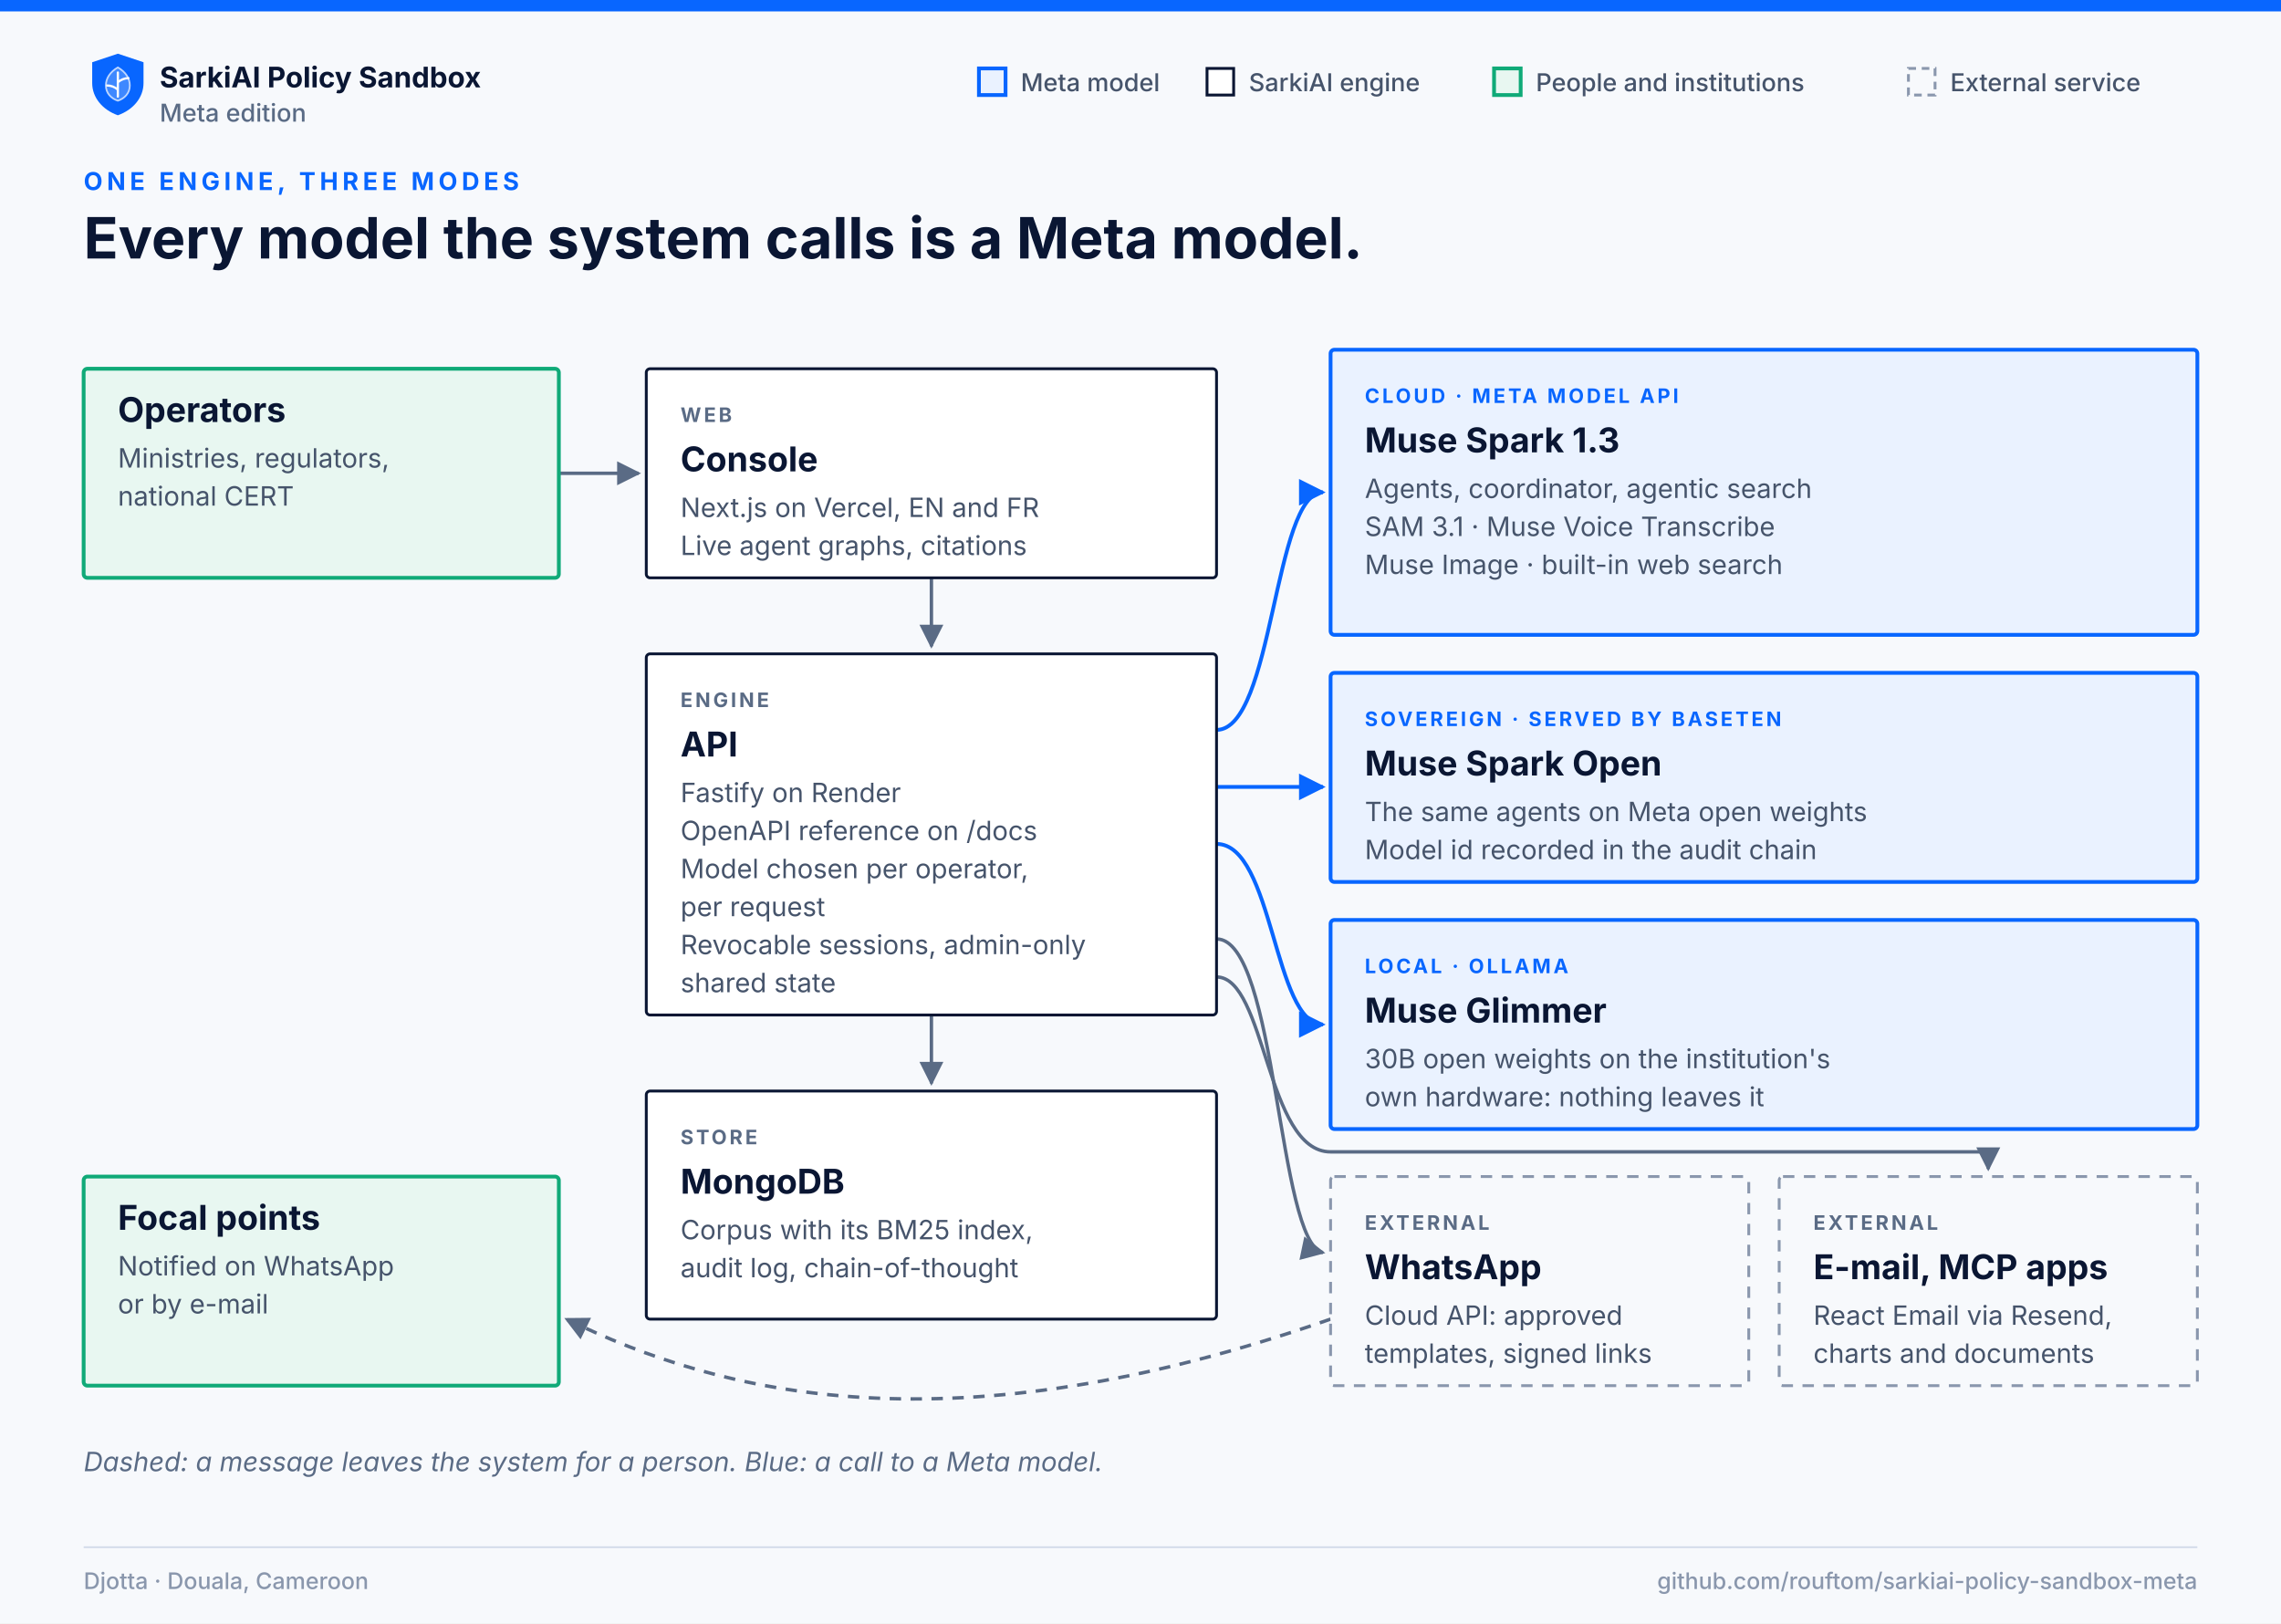
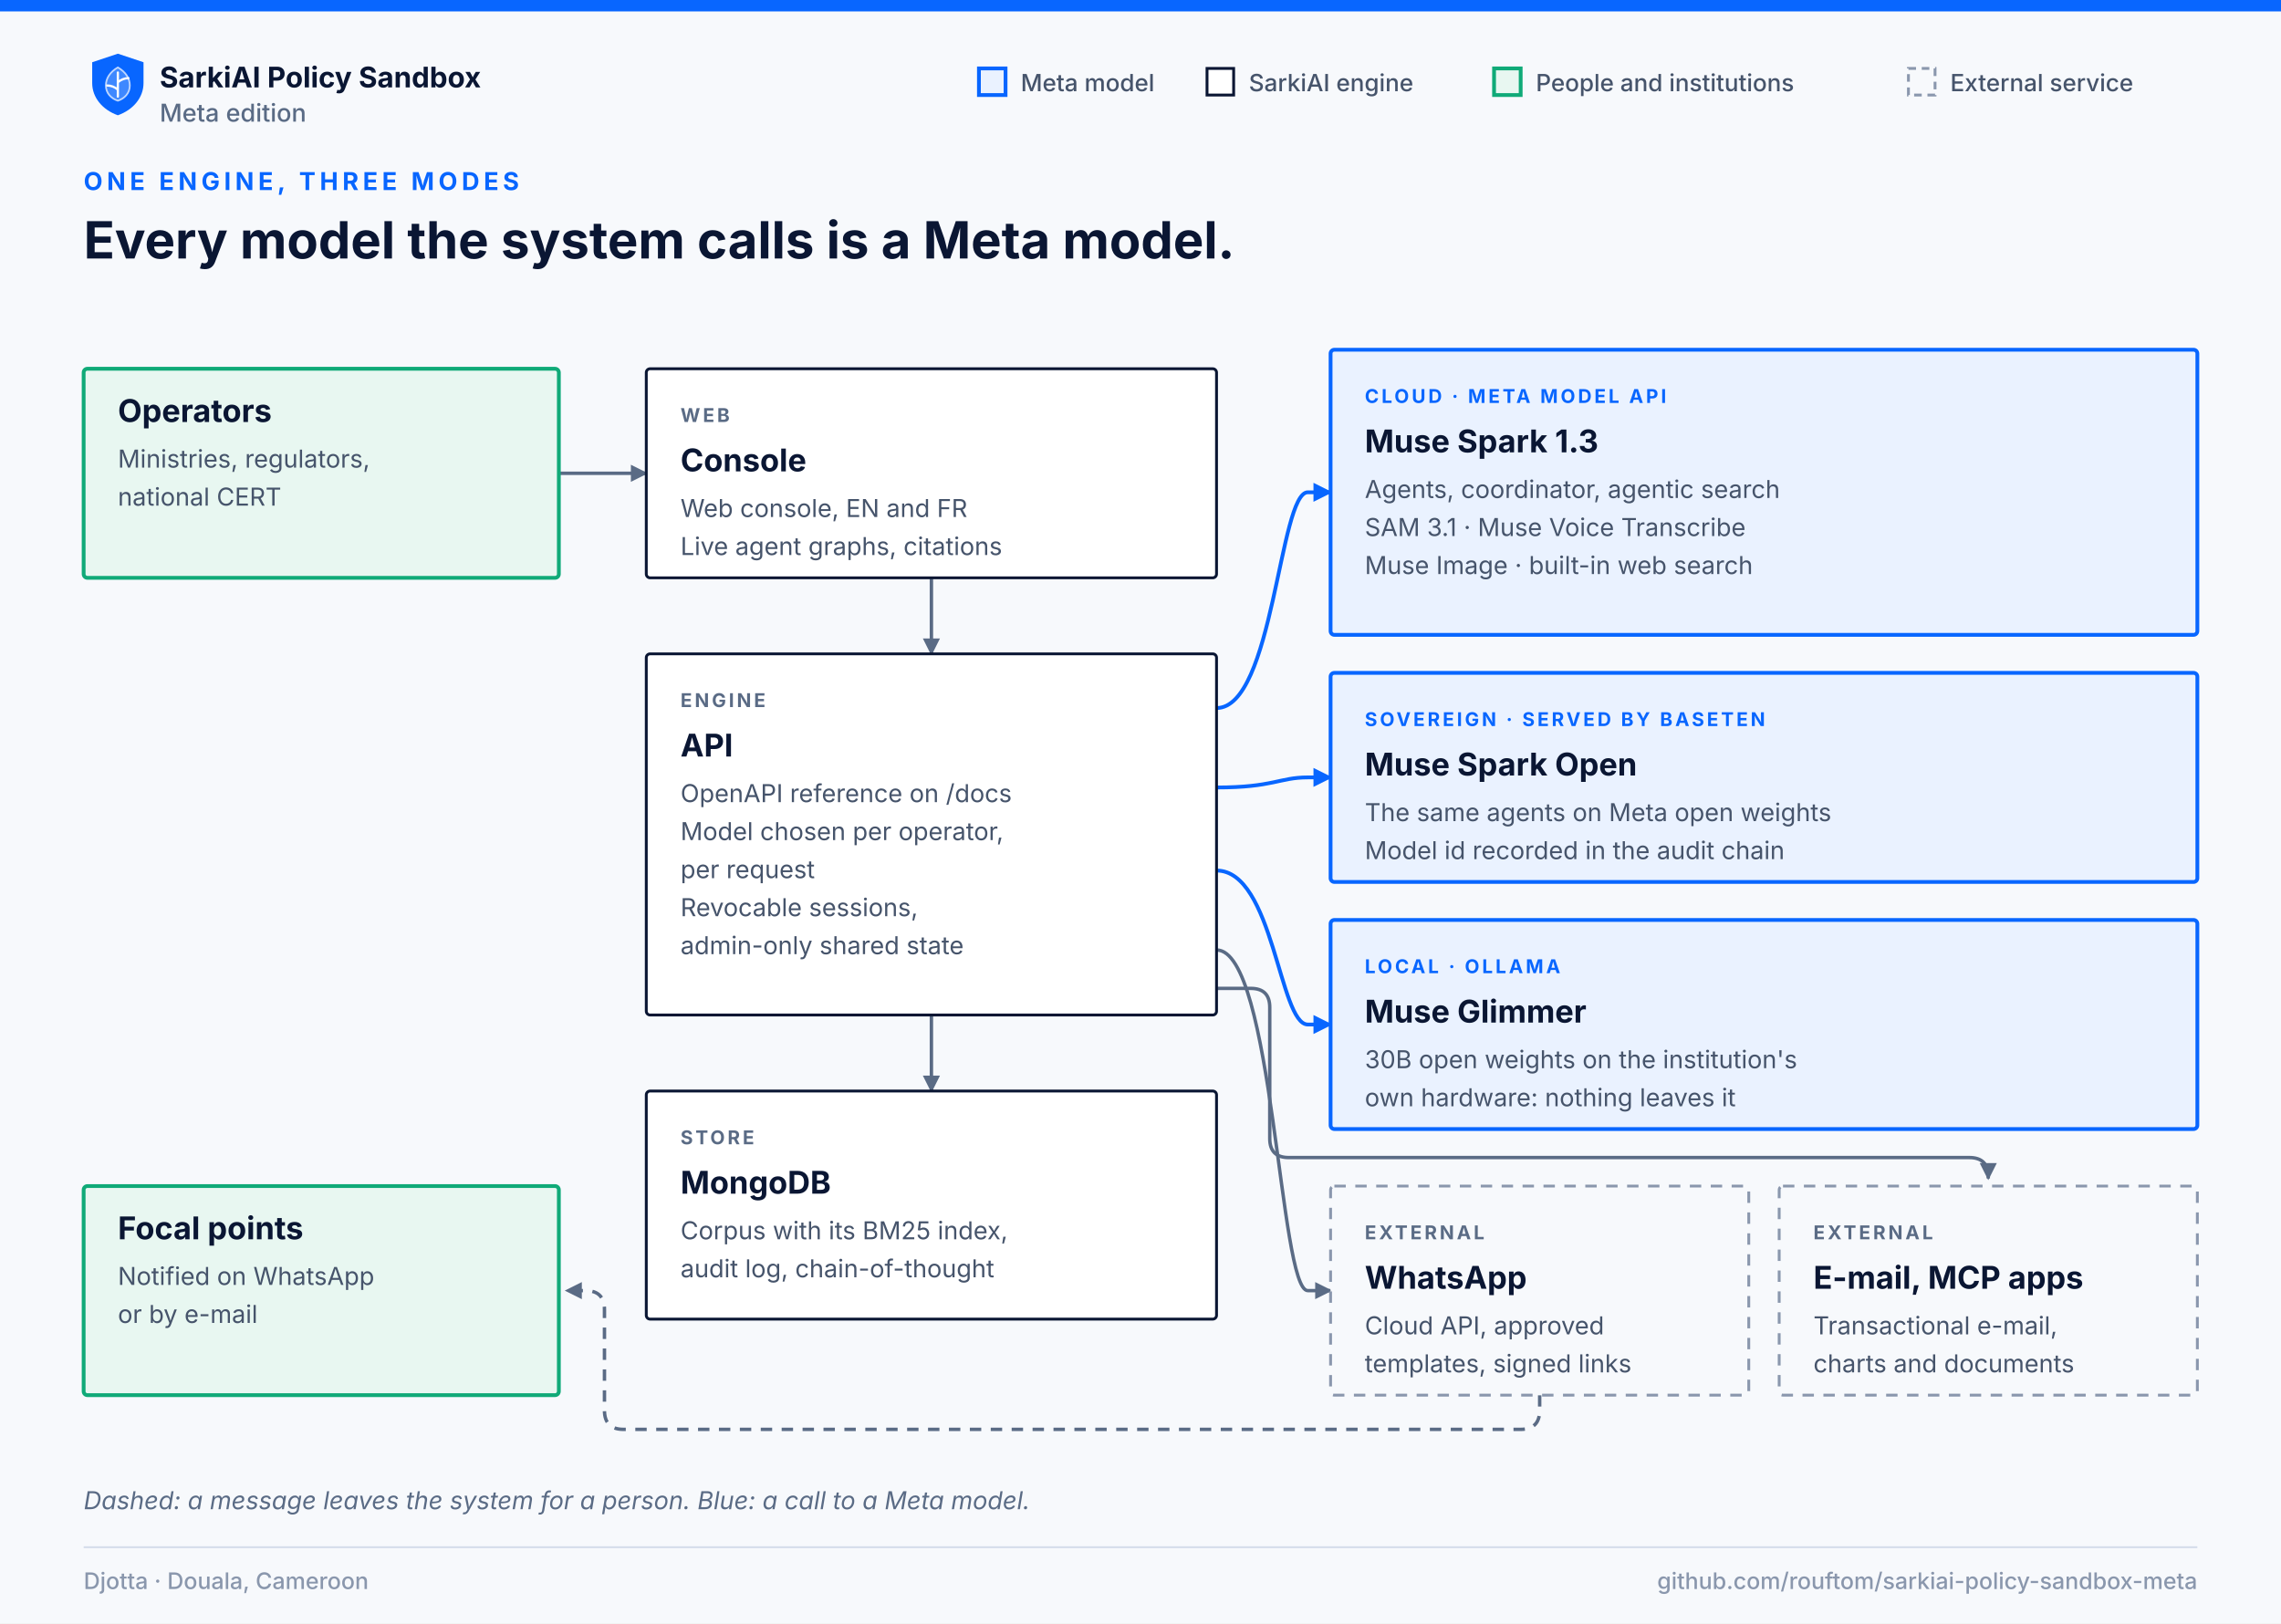
<svg xmlns="http://www.w3.org/2000/svg" viewBox="0 0 1200 854" width="1200" height="854" role="img" aria-labelledby="t d">
  <defs>
-     <marker id="a" viewBox="0 0 10 10" refX="9" refY="5" markerWidth="7" markerHeight="7" orient="auto-start-reverse">
+     <marker id="a" viewBox="0 0 10 10" refX="9" refY="5" markerWidth="5" markerHeight="5" orient="auto-start-reverse">
      <path d="M0 0 L10 5 L0 10 z" fill="#5A6B85" />
    </marker>
-     <marker id="am" viewBox="0 0 10 10" refX="9" refY="5" markerWidth="7" markerHeight="7" orient="auto-start-reverse">
+     <marker id="am" viewBox="0 0 10 10" refX="9" refY="5" markerWidth="5" markerHeight="5" orient="auto-start-reverse">
      <path d="M0 0 L10 5 L0 10 z" fill="#0866FF" />
    </marker>
  </defs>
  <style>
.brand{font:700 15px 'Montserrat','Inter','Segoe UI',Roboto,Helvetica,Arial,sans-serif;fill:#0A1633}
.edition{font:500 13px 'Inter','Segoe UI',Roboto,Helvetica,Arial,sans-serif;fill:#5A6B85}
.kicker{font:700 13px 'Inter','Segoe UI',Roboto,Helvetica,Arial,sans-serif;letter-spacing:2.2px;fill:#0866FF}
- .head{font:700 30px 'Montserrat','Inter','Segoe UI',Roboto,Helvetica,Arial,sans-serif;fill:#0A1633}
- .name{font:700 18px 'Inter','Segoe UI',Roboto,Helvetica,Arial,sans-serif;fill:#0A1633}
- .sub{font:400 14px 'Inter','Segoe UI',Roboto,Helvetica,Arial,sans-serif;fill:#46546B}
- .note{font:italic 400 14px 'Inter','Segoe UI',Roboto,Helvetica,Arial,sans-serif;fill:#5A6B85}
- .tag{font:700 10.5px 'Inter','Segoe UI',Roboto,Helvetica,Arial,sans-serif;letter-spacing:1.4px;fill:#0866FF}
- .tagh{font:700 10.5px 'Inter','Segoe UI',Roboto,Helvetica,Arial,sans-serif;letter-spacing:1.4px;fill:#0B8A62}
- .tags{font:700 10.5px 'Inter','Segoe UI',Roboto,Helvetica,Arial,sans-serif;letter-spacing:1.4px;fill:#5A6B85}
- .legend{font:500 13px 'Inter','Segoe UI',Roboto,Helvetica,Arial,sans-serif;fill:#46546B}
+ .head{font:700 27px 'Montserrat','Inter','Segoe UI',Roboto,Helvetica,Arial,sans-serif;fill:#0A1633}
+ .name{font:700 16.5px 'Inter','Segoe UI',Roboto,Helvetica,Arial,sans-serif;fill:#0A1633}
+ .sub{font:400 13px 'Inter','Segoe UI',Roboto,Helvetica,Arial,sans-serif;fill:#46546B}
+ .note{font:italic 400 13px 'Inter','Segoe UI',Roboto,Helvetica,Arial,sans-serif;fill:#5A6B85}
+ .tag{font:700 10px 'Inter','Segoe UI',Roboto,Helvetica,Arial,sans-serif;letter-spacing:1.4px;fill:#0866FF}
+ .tagh{font:700 10px 'Inter','Segoe UI',Roboto,Helvetica,Arial,sans-serif;letter-spacing:1.4px;fill:#0B8A62}
+ .tags{font:700 10px 'Inter','Segoe UI',Roboto,Helvetica,Arial,sans-serif;letter-spacing:1.4px;fill:#5A6B85}
+ .legend{font:500 12.5px 'Inter','Segoe UI',Roboto,Helvetica,Arial,sans-serif;fill:#46546B}
.foot{font:500 12px 'Inter','Segoe UI',Roboto,Helvetica,Arial,sans-serif;fill:#8A97AD}
.flow{fill:none;stroke:#5A6B85;stroke-width:1.8}
.dash{fill:none;stroke:#5A6B85;stroke-width:1.8;stroke-dasharray:6 5}
.metaflow{fill:none;stroke:#0866FF;stroke-width:2}
.band{fill:#EEF3FB;stroke:#C9D3E3;stroke-width:1}
</style>
  <rect width="1200" height="854" fill="#F7F9FC" />
  <rect x="0" y="0" width="1200" height="6" fill="#0866FF" />
  <g transform="translate(44,26) scale(0.9)">
    <path d="M20 2.5 35 7.5v12.2c0 8.4-6 15.6-15 18.8-9-3.2-15-10.4-15-18.8V7.5L20 2.5Z" fill="#0866FF" />
    <path d="M20 10.5c4.6 2.7 7 6.4 7 10.6 0 4.5-3.1 7.6-7 8.9-3.9-1.3-7-4.4-7-8.9 0-4.2 2.4-7.9 7-10.6Z" fill="#FFFFFF" fill-opacity="0.22" stroke="#FFFFFF" stroke-opacity="0.7" stroke-width="1" />
    <path d="M20 13.5v14.1M20 19.2c1.9-1.6 4-2.4 6.2-2.4M20 23.5c-1.9-1.6-4-2.4-6.2-2.4" stroke="#FFFFFF" stroke-width="1.3" stroke-linecap="round" fill="none" />
  </g>
  <text class="brand" x="84" y="46">SarkiAI Policy Sandbox</text>
  <text class="edition" x="84" y="64">Meta edition</text>
  <text class="kicker" x="44" y="100">ONE ENGINE, THREE MODES</text>
  <text class="head" x="44" y="136">Every model the system calls is a Meta model.</text>
  <line x1="44" y1="814" x2="1156" y2="814" stroke="#D5DDEA" stroke-width="1" />
  <text class="foot" x="44" y="836">Djotta · Douala, Cameroon</text>
  <text class="foot" x="1156" y="836" text-anchor="end">github.com/rouftom/sarkiai-policy-sandbox-meta</text>
  <rect x="1004" y="36" width="14" height="14" fill="#F7F9FC" stroke="#8A97AD" stroke-width="1.5" stroke-dasharray="4 3" />
  <text class="legend" x="1026" y="48">External service</text>
  <rect x="786" y="36" width="14" height="14" fill="#E8F7F1" stroke="#10AA78" stroke-width="2" />
  <text class="legend" x="808" y="48">People and institutions</text>
  <rect x="635" y="36" width="14" height="14" fill="#FFFFFF" stroke="#0A1633" stroke-width="1.5" />
  <text class="legend" x="657" y="48">SarkiAI engine</text>
  <rect x="515" y="36" width="14" height="14" fill="#EAF2FF" stroke="#0866FF" stroke-width="2" />
  <text class="legend" x="537" y="48">Meta model</text>
  <g transform="translate(0,44)">
-     <path class="flow" d="M294 205 H336" marker-end="url(#a)" />
-     <path class="flow" d="M490 260 V296" marker-end="url(#a)" />
-     <path class="flow" d="M490 490 V526" marker-end="url(#a)" />
-     <path class="metaflow" d="M640 340 C 670 340, 670 215, 696 215" marker-end="url(#am)" />
-     <path class="metaflow" d="M640 370 H696" marker-end="url(#am)" />
-     <path class="metaflow" d="M640 400 C 670 400, 670 495, 696 495" marker-end="url(#am)" />
-     <path class="flow" d="M640 450 C 672 450, 672 610, 696 615" marker-end="url(#a)" />
-     <path class="flow" d="M640 470 C 666 470, 666 562, 700 562 H 1046 V 571" marker-end="url(#a)" />
-     <path class="dash" d="M700 650 C 500 720, 380 690, 298 650" marker-end="url(#a)" />
+     <path class="flow" d="M294.0 205.0 H340.0" marker-end="url(#a)" />
+     <path class="flow" d="M490.0 260.0 V300.0" marker-end="url(#a)" />
+     <path class="flow" d="M490.0 490.0 V530.0" marker-end="url(#a)" />
+     <path class="metaflow" d="M640.0 328.5 C670.0 328.5, 673.0 215.0, 688.0 215.0 H700.0" marker-end="url(#am)" />
+     <path class="metaflow" d="M640.0 370.3 C670.0 370.3, 673.0 365.0, 688.0 365.0 H700.0" marker-end="url(#am)" />
+     <path class="metaflow" d="M640.0 414.0 C670.0 414.0, 673.0 495.0, 688.0 495.0 H700.0" marker-end="url(#am)" />
+     <path class="flow" d="M640.0 455.8 C670.0 455.8, 673.0 635.0, 688.0 635.0 H700.0" marker-end="url(#a)" />
+     <path class="flow" d="M640 476 L658 476 Q668 476 668 486 L668 555 Q668 565 678 565 L1036 565 Q1046 565 1046 575 L1046 576" marker-end="url(#a)" />
+     <path class="dash" d="M810 690 L810 698 Q810 708 800 708 L328 708 Q318 708 318 698 L318 645 Q318 635 308 635 L298 635" marker-end="url(#a)" />
    <rect x="44" y="150" width="250" height="110" rx="2" fill="#E8F7F1" stroke="#10AA78" stroke-width="2" />
    <text class="name" x="62" y="178">Operators</text>
    <text class="sub" x="62" y="202">Ministries, regulators,</text>
    <text class="sub" x="62" y="222">national CERT</text>
-     <rect x="44" y="575" width="250" height="110" rx="2" fill="#E8F7F1" stroke="#10AA78" stroke-width="2" />
-     <text class="name" x="62" y="603">Focal points</text>
-     <text class="sub" x="62" y="627">Notified on WhatsApp</text>
-     <text class="sub" x="62" y="647">or by e-mail</text>
+     <rect x="44" y="580" width="250" height="110" rx="2" fill="#E8F7F1" stroke="#10AA78" stroke-width="2" />
+     <text class="name" x="62" y="608">Focal points</text>
+     <text class="sub" x="62" y="632">Notified on WhatsApp</text>
+     <text class="sub" x="62" y="652">or by e-mail</text>
    <rect x="340" y="150" width="300" height="110" rx="2" fill="#FFFFFF" stroke="#0A1633" stroke-width="1.5" />
    <text class="tags" x="358" y="178">WEB</text>
    <text class="name" x="358" y="204">Console</text>
-     <text class="sub" x="358" y="228">Next.js on Vercel, EN and FR</text>
+     <text class="sub" x="358" y="228">Web console, EN and FR</text>
    <text class="sub" x="358" y="248">Live agent graphs, citations</text>
    <rect x="340" y="300" width="300" height="190" rx="2" fill="#FFFFFF" stroke="#0A1633" stroke-width="1.5" />
    <text class="tags" x="358" y="328">ENGINE</text>
    <text class="name" x="358" y="354">API</text>
-     <text class="sub" x="358" y="378">Fastify on Render</text>
-     <text class="sub" x="358" y="398">OpenAPI reference on /docs</text>
-     <text class="sub" x="358" y="418">Model chosen per operator,</text>
-     <text class="sub" x="358" y="438">per request</text>
-     <text class="sub" x="358" y="458">Revocable sessions, admin-only</text>
-     <text class="sub" x="358" y="478">shared state</text>
+     <text class="sub" x="358" y="378">OpenAPI reference on /docs</text>
+     <text class="sub" x="358" y="398">Model chosen per operator,</text>
+     <text class="sub" x="358" y="418">per request</text>
+     <text class="sub" x="358" y="438">Revocable sessions,</text>
+     <text class="sub" x="358" y="458">admin-only shared state</text>
    <rect x="340" y="530" width="300" height="120" rx="2" fill="#FFFFFF" stroke="#0A1633" stroke-width="1.5" />
    <text class="tags" x="358" y="558">STORE</text>
    <text class="name" x="358" y="584">MongoDB</text>
    <text class="sub" x="358" y="608">Corpus with its BM25 index,</text>
    <text class="sub" x="358" y="628">audit log, chain-of-thought</text>
    <rect x="700" y="140" width="456" height="150" rx="2" fill="#EAF2FF" stroke="#0866FF" stroke-width="2" />
    <text class="tag" x="718" y="168">CLOUD · META MODEL API</text>
    <text class="name" x="718" y="194">Muse Spark 1.3</text>
    <text class="sub" x="718" y="218">Agents, coordinator, agentic search</text>
    <text class="sub" x="718" y="238">SAM 3.1 · Muse Voice Transcribe</text>
    <text class="sub" x="718" y="258">Muse Image · built-in web search</text>
    <rect x="700" y="310" width="456" height="110" rx="2" fill="#EAF2FF" stroke="#0866FF" stroke-width="2" />
    <text class="tag" x="718" y="338">SOVEREIGN · SERVED BY BASETEN</text>
    <text class="name" x="718" y="364">Muse Spark Open</text>
    <text class="sub" x="718" y="388">The same agents on Meta open weights</text>
    <text class="sub" x="718" y="408">Model id recorded in the audit chain</text>
    <rect x="700" y="440" width="456" height="110" rx="2" fill="#EAF2FF" stroke="#0866FF" stroke-width="2" />
    <text class="tag" x="718" y="468">LOCAL · OLLAMA</text>
    <text class="name" x="718" y="494">Muse Glimmer</text>
    <text class="sub" x="718" y="518">30B open weights on the institution's</text>
    <text class="sub" x="718" y="538">own hardware: nothing leaves it</text>
-     <rect x="700" y="575" width="220" height="110" rx="2" fill="#F7F9FC" stroke="#8A97AD" stroke-width="1.5" stroke-dasharray="6 5" />
-     <text class="tags" x="718" y="603">EXTERNAL</text>
-     <text class="name" x="718" y="629">WhatsApp</text>
-     <text class="sub" x="718" y="653">Cloud API: approved</text>
-     <text class="sub" x="718" y="673">templates, signed links</text>
-     <rect x="936" y="575" width="220" height="110" rx="2" fill="#F7F9FC" stroke="#8A97AD" stroke-width="1.5" stroke-dasharray="6 5" />
-     <text class="tags" x="954" y="603">EXTERNAL</text>
-     <text class="name" x="954" y="629">E-mail, MCP apps</text>
-     <text class="sub" x="954" y="653">React Email via Resend,</text>
-     <text class="sub" x="954" y="673">charts and documents</text>
-     <text class="note" x="44" y="730" text-anchor="start">Dashed: a message leaves the system for a person. Blue: a call to a Meta model.</text>
+     <rect x="700" y="580" width="220" height="110" rx="2" fill="#F7F9FC" stroke="#8A97AD" stroke-width="1.5" stroke-dasharray="6 5" />
+     <text class="tags" x="718" y="608">EXTERNAL</text>
+     <text class="name" x="718" y="634">WhatsApp</text>
+     <text class="sub" x="718" y="658">Cloud API, approved</text>
+     <text class="sub" x="718" y="678">templates, signed links</text>
+     <rect x="936" y="580" width="220" height="110" rx="2" fill="#F7F9FC" stroke="#8A97AD" stroke-width="1.5" stroke-dasharray="6 5" />
+     <text class="tags" x="954" y="608">EXTERNAL</text>
+     <text class="name" x="954" y="634">E-mail, MCP apps</text>
+     <text class="sub" x="954" y="658">Transactional e-mail,</text>
+     <text class="sub" x="954" y="678">charts and documents</text>
+     <text class="note" x="44" y="750" text-anchor="start">Dashed: a message leaves the system for a person. Blue: a call to a Meta model.</text>
  </g>
</svg>
